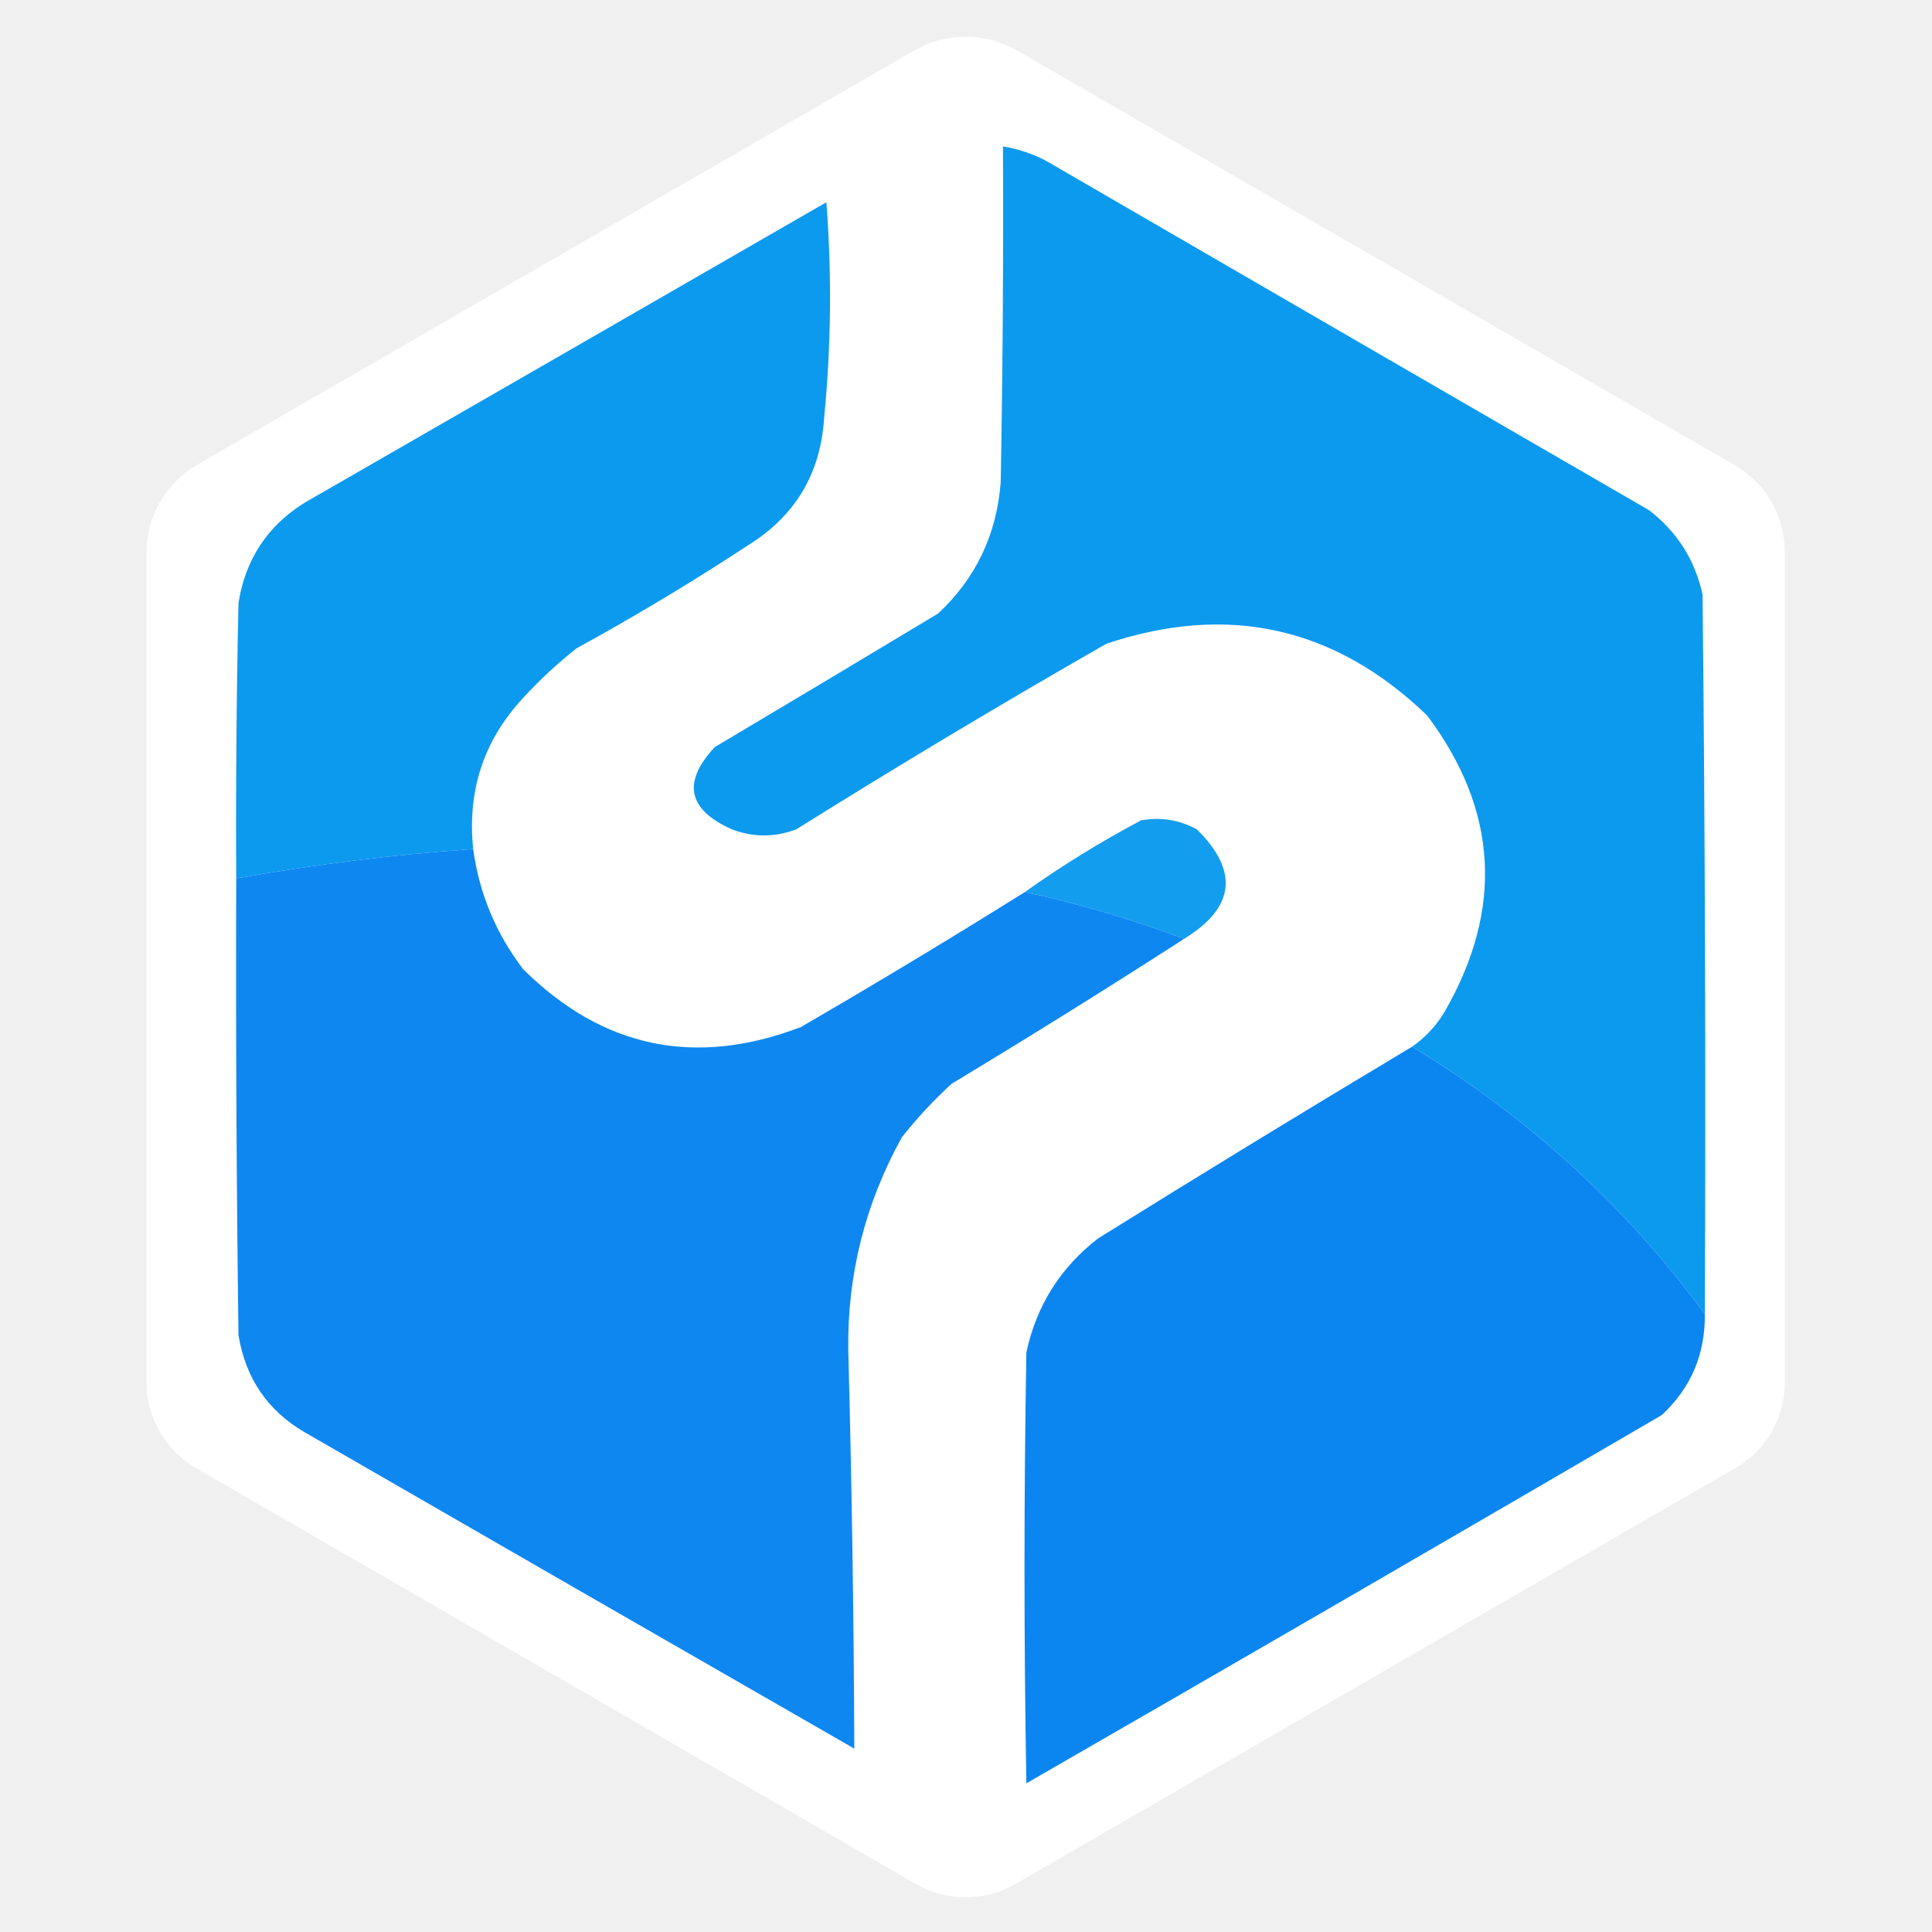
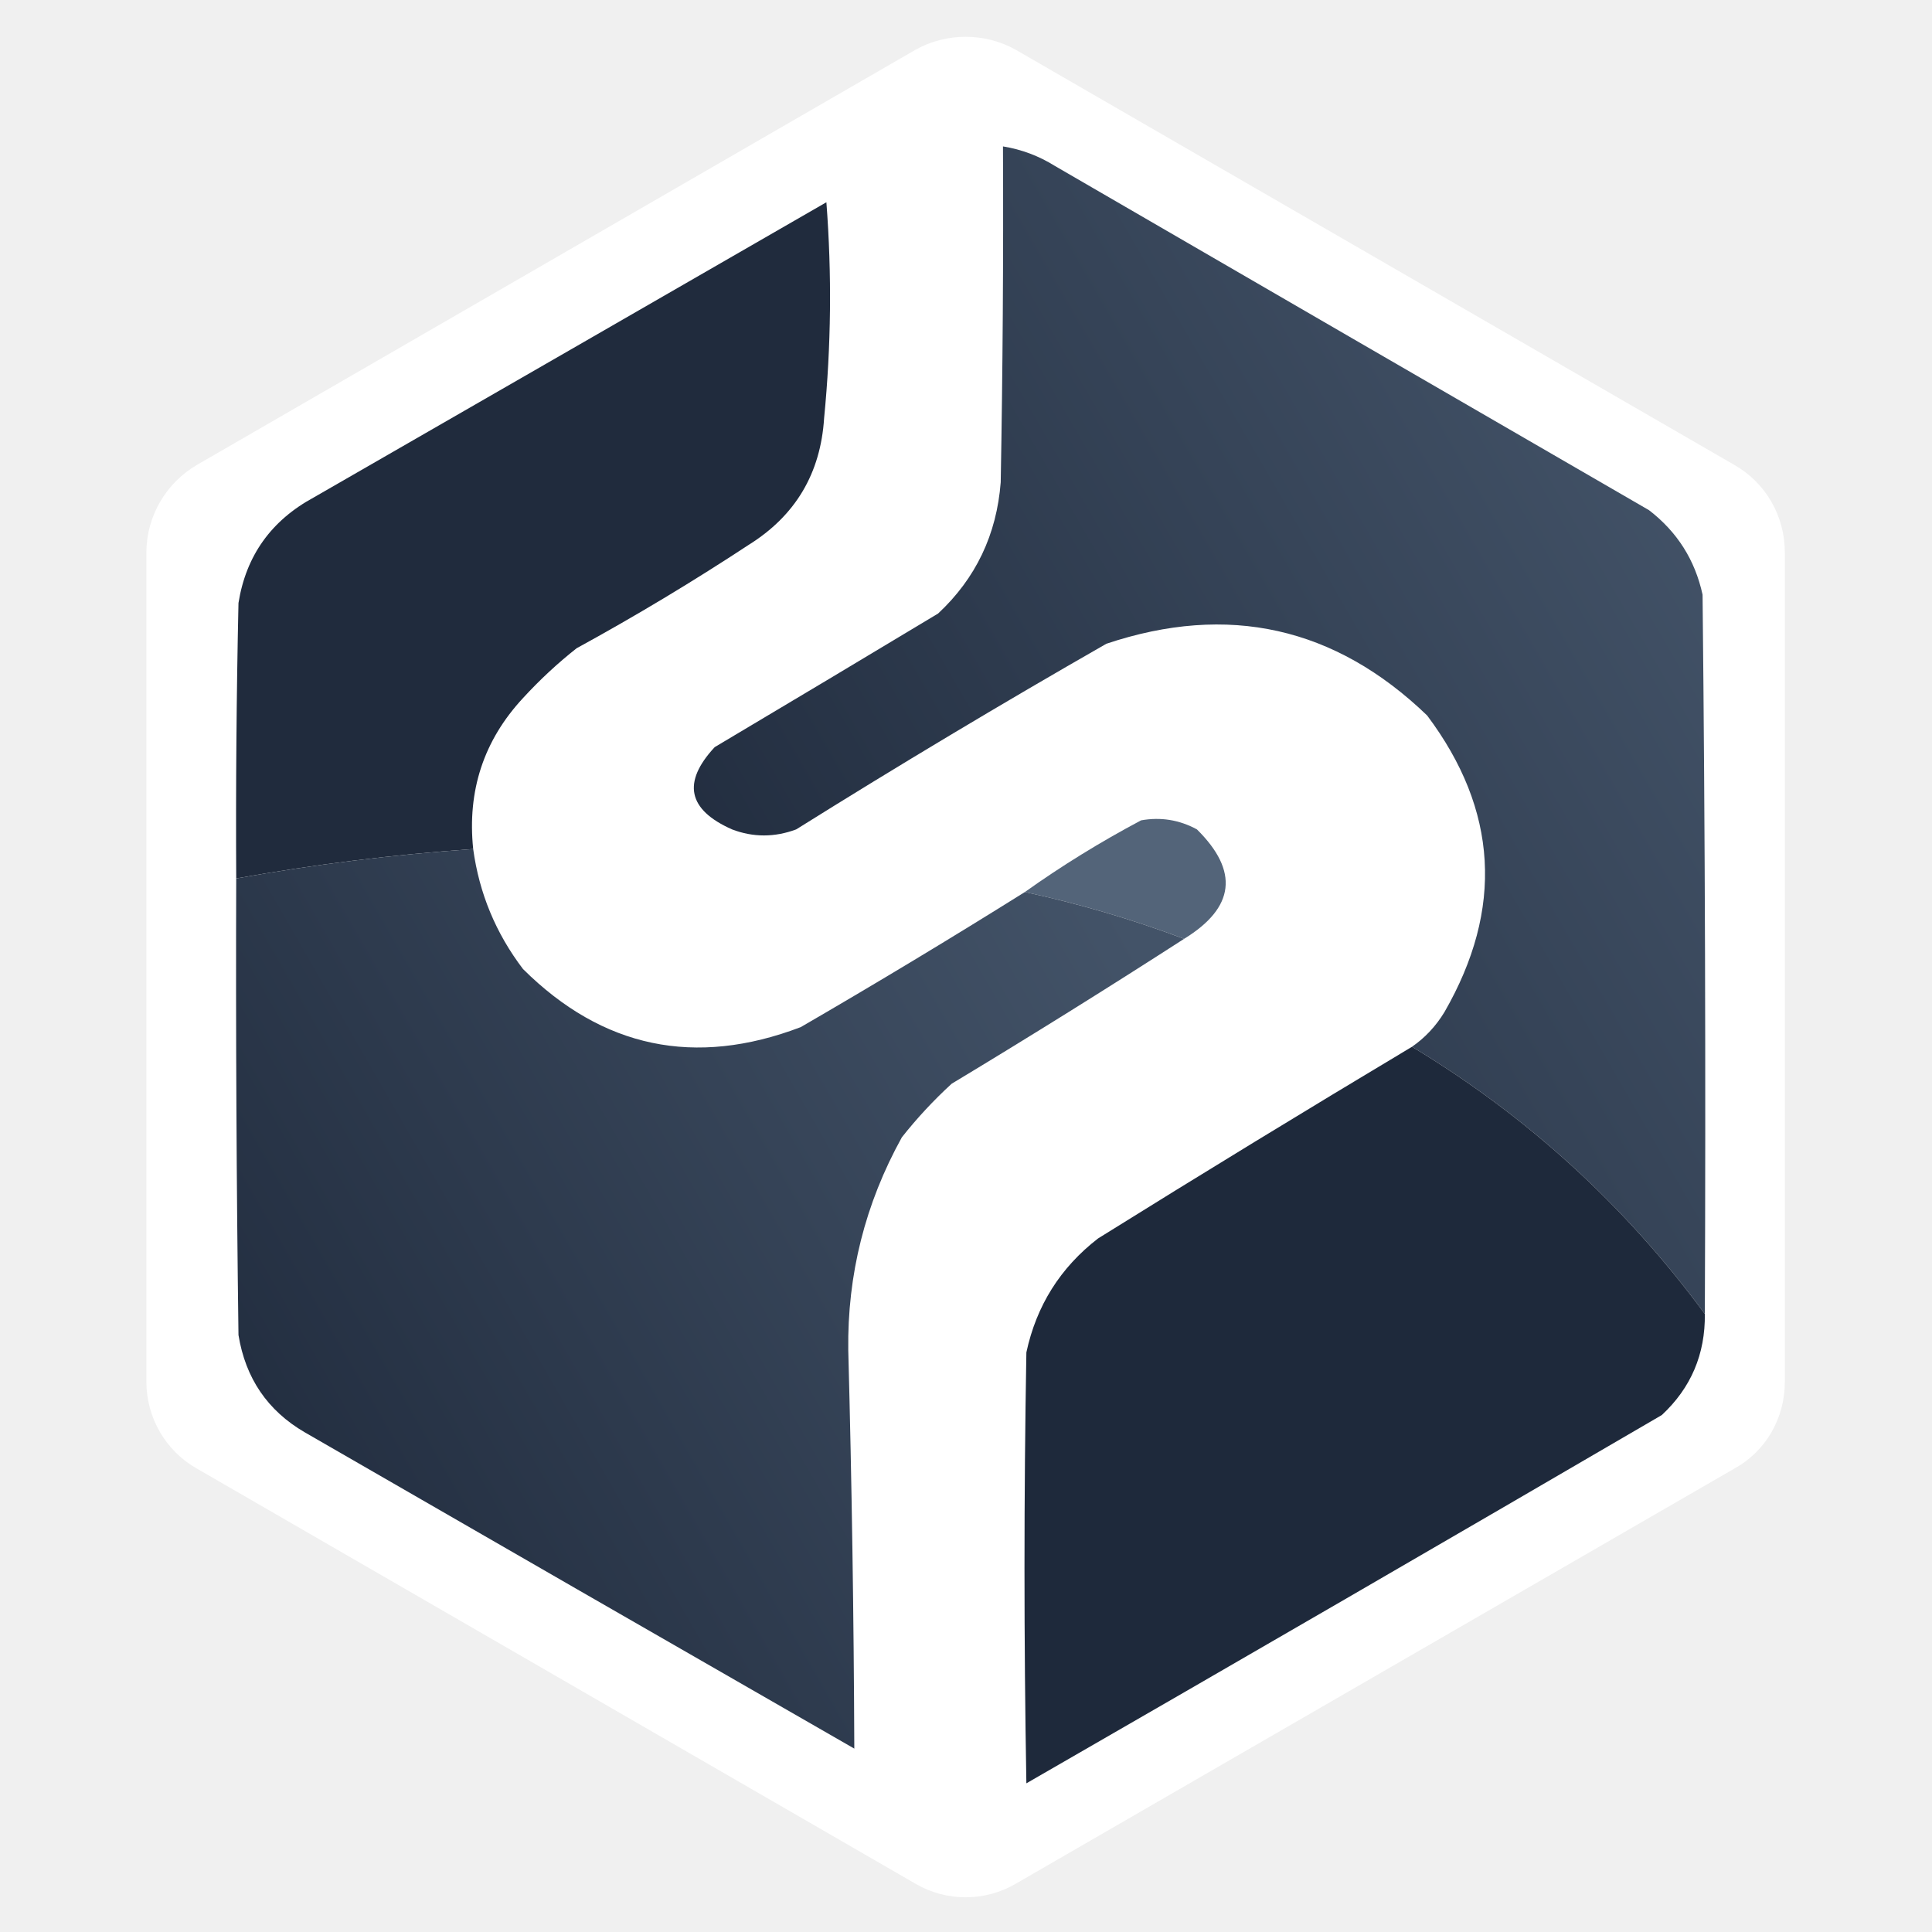
- <svg xmlns="http://www.w3.org/2000/svg" version="1.2" viewBox="0 0 256 256" width="256" height="256">
-   <style>
- 		.s0 { fill: #ffffff } 
- 		.s1 { opacity: .98;fill: #0798ee } 
- 		.s2 { opacity: .95;fill: #0798ee } 
- 		.s3 { opacity: .98;fill: #0985f1 } 
- 		.s4 { opacity: .99;fill: #0985f1 } 
- 	</style>
-   <path id="Shape 1" fill-rule="evenodd" class="s0" d="m121.3 249.6l-95.2-55c-4.1-2.3-6.7-6.7-6.7-11.5v-109.9c0-4.8 2.6-9.2 6.7-11.6l95.2-55c4.1-2.3 9.2-2.3 13.3 0l95.2 55c4.2 2.4 6.7 6.8 6.7 11.6v109.9c0 4.8-2.5 9.2-6.7 11.5l-95.2 55c-4.1 2.4-9.2 2.4-13.3 0z" />
-   <g>
-     <path fill-rule="evenodd" class="s1" d="m187.1 138.7q22.9 13.8 38.8 35.4 0.2-47.7-0.3-95.3-1.5-6.9-7.1-11.2-39.4-22.8-78.7-45.6-3.2-2-6.9-2.6 0.1 22.3-0.3 44.5-0.8 10.4-8.3 17.4-14.8 8.9-29.6 17.7-6.5 7 2.3 10.9 4.2 1.6 8.5 0 20.3-12.7 41.1-24.6 24.2-8.1 42.5 9.5 14.1 18.8 2.3 39.3-1.7 2.8-4.3 4.6z" />
-   </g>
-   <g>
-     <path fill-rule="evenodd" class="s1" d="m31.3 116.4q15.6-2.8 31.4-3.9-1.2-11.6 6.6-20 3.3-3.6 7.1-6.6 11.7-6.4 22.8-13.7 9.3-5.8 10-16.8 1.4-14.3 0.3-28.6-34 19.6-67.9 39.1-8.5 4.6-10 14-0.4 18.3-0.3 36.5z" />
-   </g>
-   <g>
-     <path fill-rule="evenodd" class="s2" d="m135.8 118.2q10.7 2.3 21.1 6.2 10.1-6.2 1.7-14.5-3.5-1.9-7.4-1.2-8.1 4.3-15.4 9.5z" />
-   </g>
-   <g>
-     <path fill-rule="evenodd" class="s3" d="m62.7 112.5q-15.8 1.1-31.4 3.9-0.1 30.3 0.3 60.5 1.4 8.6 8.8 12.9 36.4 21 72.8 41.9-0.1-26.4-0.8-52.8-0.2-15 7.1-28.2 3-3.8 6.6-7.1 15.6-9.4 30.8-19.2-10.4-3.9-21.1-6.2-14.7 9.2-29.7 17.9-21 8-36.8-7.7-5.4-7.1-6.6-15.9z" />
-   </g>
-   <g>
-     <path fill-rule="evenodd" class="s4" d="m187.1 138.7q-20.9 12.5-41.6 25.4-7.5 5.8-9.5 15.1-0.5 28.6 0 57.1 42.2-24.3 84.2-48.8 5.8-5.4 5.7-13.4-15.9-21.6-38.8-35.4z" />
-   </g>
+ <svg xmlns="http://www.w3.org/2000/svg" version="1.2" viewBox="0 0 512 512" width="512" height="512">
+   <defs>
+     <linearGradient id="P" gradientUnits="userSpaceOnUse" />
+     <linearGradient id="g1" x2="1" href="#P" gradientTransform="matrix(268.033,-154.749,214.754,371.965,183.881,270.875)">
+       <stop stop-color="#202b3d" />
+       <stop offset="1" stop-color="#435368" />
+     </linearGradient>
+     <linearGradient id="g2" x2="1" href="#P" gradientTransform="matrix(251.24,-145.053,150.11,259.998,62.56,416.727)">
+       <stop stop-color="#202b3d" />
+       <stop offset="1" stop-color="#435368" />
+     </linearGradient>
+   </defs>
+   <style>.a{fill:#fff}.b{fill:url(#g1)}.c{opacity:.98;fill:#1c2739}.d{opacity:.95;fill:#4a5c72}.e{fill:url(#g2)}.f{opacity:.99;fill:#1c2739}</style>
+   <path fill-rule="evenodd" class="a" d="m242.6 499.2l-190.4-110c-8.2-4.6-13.4-13.4-13.4-23v-219.8c0-9.6 5.2-18.4 13.4-23.2l190.4-110c8.2-4.6 18.4-4.6 26.6 0l190.4 110c8.4 4.8 13.4 13.6 13.4 23.2v219.8c0 9.6-5 18.4-13.4 23l-190.4 110c-8.2 4.8-18.4 4.8-26.6 0z" />
+   <path fill-rule="evenodd" class="b" d="m374.2 277.4q45.8 27.6 77.6 70.8 0.4-95.4-0.6-190.6-3-13.8-14.2-22.4-78.8-45.6-157.4-91.2-6.4-4-13.8-5.2 0.2 44.6-0.6 89-1.6 20.8-16.6 34.8-29.6 17.8-59.2 35.4-13 14 4.6 21.8 8.4 3.2 17 0 40.6-25.4 82.2-49.2 48.4-16.2 85 19 28.2 37.6 4.6 78.6-3.4 5.6-8.6 9.2z" />
+   <path fill-rule="evenodd" class="c" d="m62.6 232.8q31.2-5.6 62.8-7.8-2.4-23.2 13.2-40 6.6-7.2 14.2-13.2 23.4-12.8 45.6-27.4 18.6-11.6 20-33.6 2.8-28.6 0.6-57.2-68 39.2-135.8 78.2-17 9.2-20 28-0.8 36.6-0.6 73z" />
+   <path fill-rule="evenodd" class="d" d="m271.6 236.4q21.4 4.6 42.2 12.4 20.2-12.4 3.4-29-7-3.8-14.8-2.4-16.2 8.6-30.8 19z" />
+   <path fill-rule="evenodd" class="e" d="m125.4 225q-31.6 2.2-62.8 7.8-0.2 60.6 0.6 121 2.8 17.2 17.6 25.8 72.8 42 145.6 83.8-0.2-52.8-1.6-105.6-0.4-30 14.2-56.4 6-7.6 13.2-14.2 31.2-18.8 61.6-38.4-20.8-7.8-42.2-12.4-29.4 18.4-59.4 35.8-42 16-73.6-15.4-10.8-14.2-13.2-31.8z" />
+   <path fill-rule="evenodd" class="f" d="m374.2 277.4q-41.8 25-83.2 50.8-15 11.6-19 30.2-1 57.2 0 114.2 84.4-48.6 168.4-97.6 11.6-10.8 11.4-26.8-31.8-43.2-77.6-70.8z" />
</svg>
